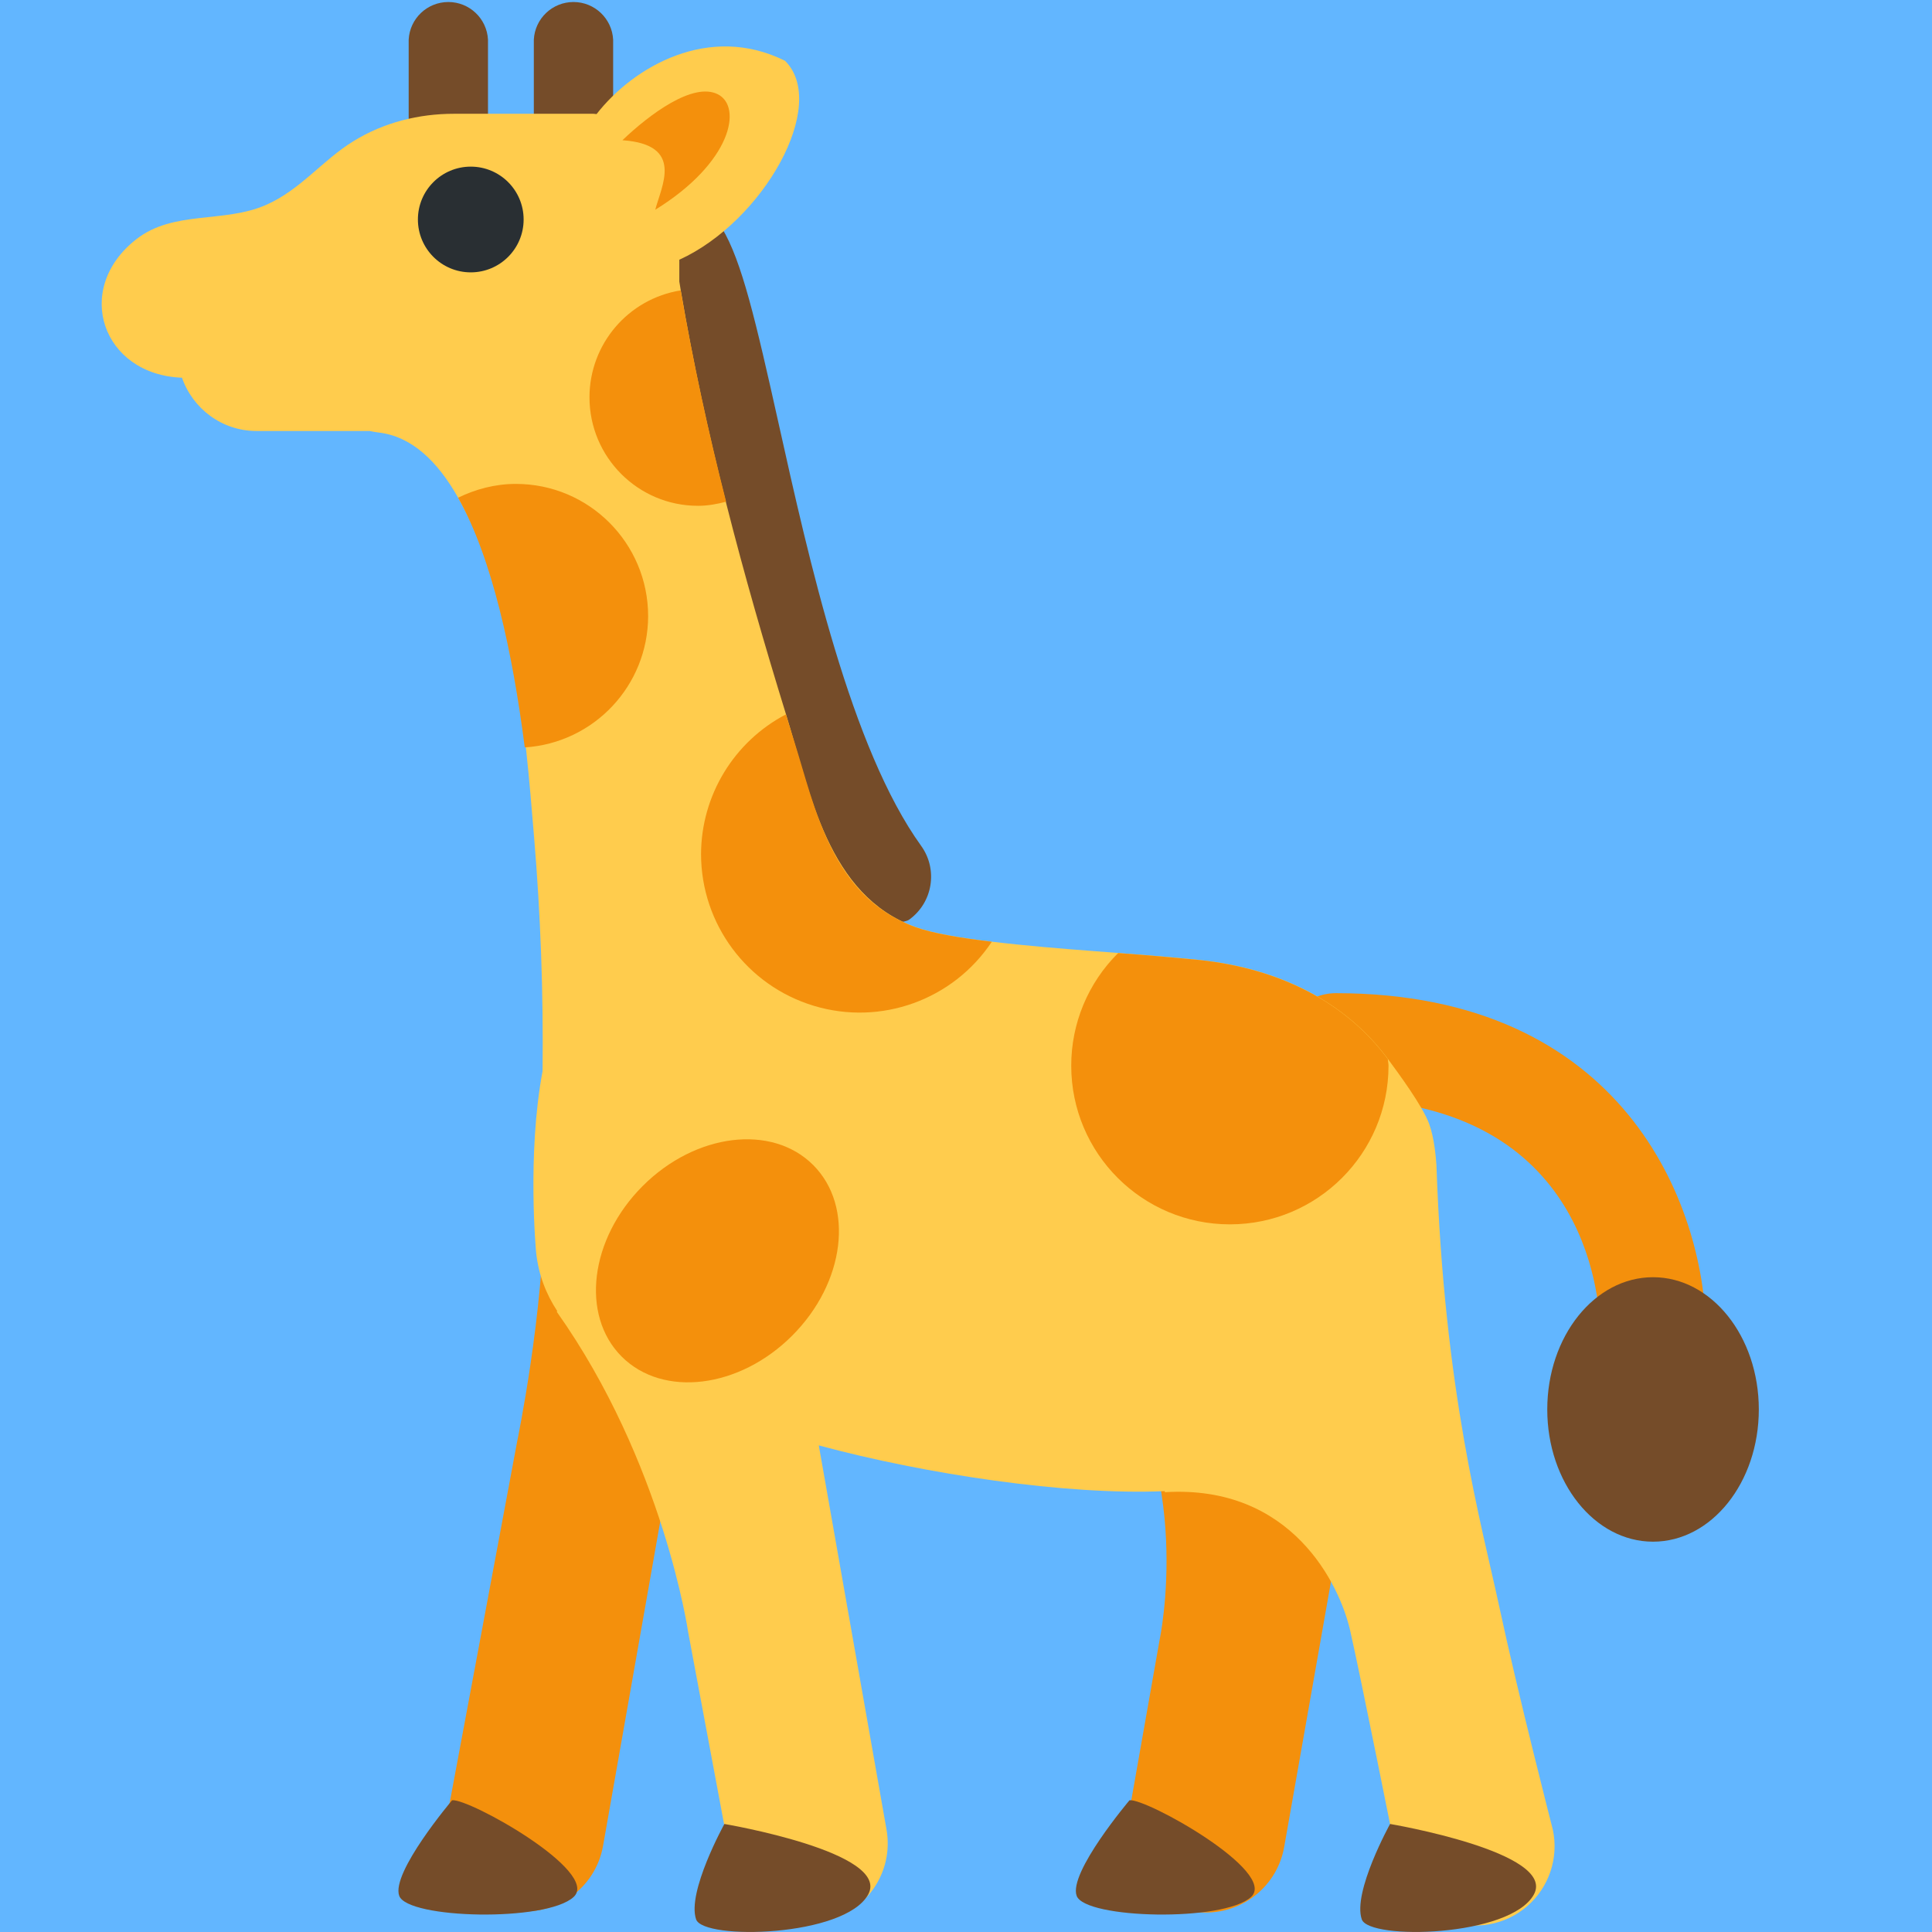
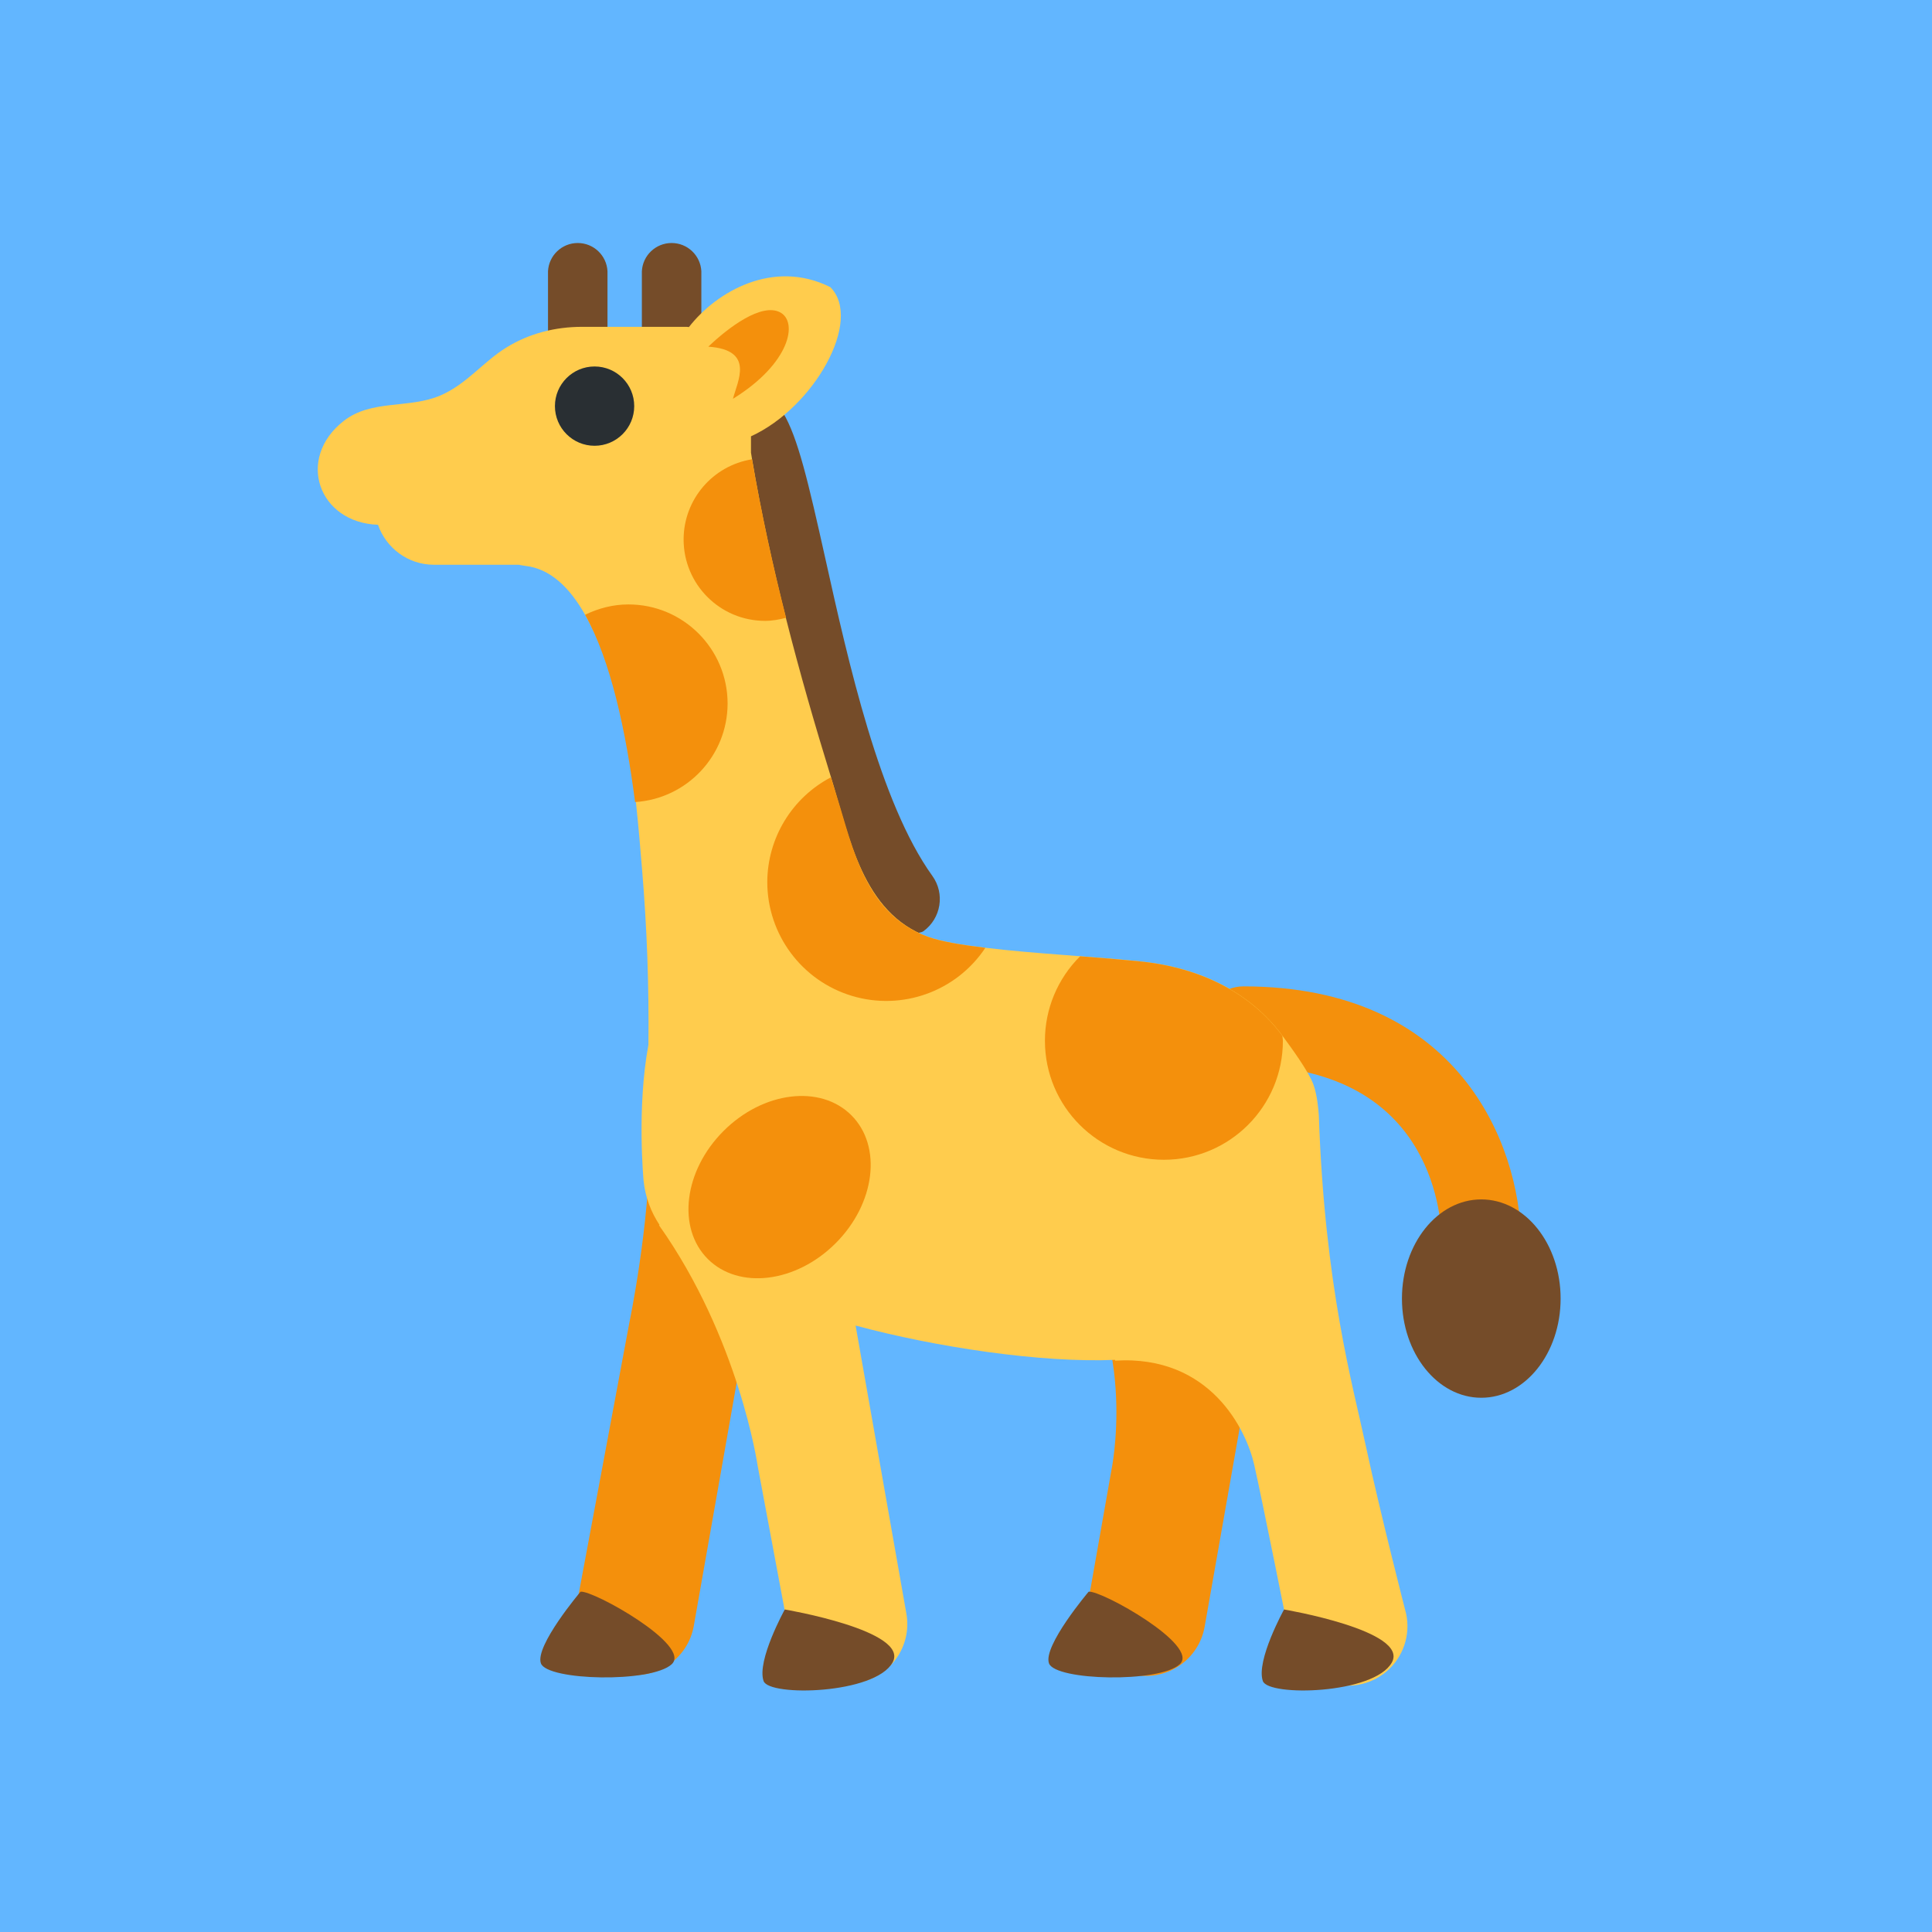
<svg xmlns="http://www.w3.org/2000/svg" width="36" height="36" viewBox="0 0 36 36">
  <rect x="0" y="0" width="36" height="36" fill="#62b6ff" />
-   <path fill="#f4900c" d="M22.217 35.615h-.002a1.477 1.477 0 0 1-1.198-1.712l.59-3.344s.68-3.165-1.076-5.449c1.259-1.171 5.024.085 5.024.085l-1.626 9.221a1.48 1.48 0 0 1-1.712 1.199m-12.692-.021h-.002a1.477 1.477 0 0 1-1.198-1.712l1.312-7.025s.503-2.419.503-4.439c1.142-.439 2.723 2.757 2.723 2.757l-1.626 9.221a1.48 1.48 0 0 1-1.712 1.198m21.277-9.823a.985.985 0 0 1-.985-.969c-.012-.723-.304-4.326-4.925-4.326a.984.984 0 1 1 0-1.97c5.363 0 6.858 3.938 6.896 6.264a.985.985 0 0 1-.969 1.002z" />
-   <g fill="#754c29">
-     <path d="m15.226 17.252l-3.46-11.98l1.687-1.02c.369.61.628 1.722 1.054 3.633c.569 2.558 1.349 6.06 2.657 7.876a.986.986 0 0 1-.224 1.376c-.175.126-1.714.115-1.714.115M7.615 2.71V.739a.74.74 0 0 1 1.478 0V2.71zm2.332 0V.739a.74.74 0 0 1 1.478 0V2.71z" />
-     <ellipse cx="30.802" cy="26.263" rx="1.971" ry="2.464" />
+   <g transform="translate(4.5 4.5) scale(0.75)">
+     <path fill="#f4900c" d="M22.217 35.615h-.002a1.477 1.477 0 0 1-1.198-1.712l.59-3.344s.68-3.165-1.076-5.449c1.259-1.171 5.024.085 5.024.085l-1.626 9.221a1.48 1.48 0 0 1-1.712 1.199m-12.692-.021h-.002a1.477 1.477 0 0 1-1.198-1.712l1.312-7.025s.503-2.419.503-4.439c1.142-.439 2.723 2.757 2.723 2.757l-1.626 9.221a1.48 1.48 0 0 1-1.712 1.198m21.277-9.823a.985.985 0 0 1-.985-.969c-.012-.723-.304-4.326-4.925-4.326a.984.984 0 1 1 0-1.97c5.363 0 6.858 3.938 6.896 6.264a.985.985 0 0 1-.969 1.002z" />
+     <g fill="#754c29">
+       <path d="m15.226 17.252l-3.46-11.98l1.687-1.02c.369.61.628 1.722 1.054 3.633c.569 2.558 1.349 6.06 2.657 7.876a.986.986 0 0 1-.224 1.376c-.175.126-1.714.115-1.714.115M7.615 2.71V.739a.74.74 0 0 1 1.478 0V2.71zm2.332 0V.739a.74.74 0 0 1 1.478 0V2.71z" />
+       <ellipse cx="30.802" cy="26.263" rx="1.971" ry="2.464" />
+     </g>
+     <path fill="#ffcc4d" d="M28.935 34.094s-.647-2.515-.998-4.154c-.332-1.549-1.025-3.981-1.171-8.225c-.01-.145-.039-.512-.138-.779c-.122-.33-.567-.933-.766-1.203c-.777-1.052-2.012-1.691-3.526-1.847c-1.283-.132-2.573-.185-3.854-.339c-.59-.071-1.1-.156-1.422-.272c-1.636-.589-1.962-2.502-2.414-3.965c-.8-2.59-1.508-5.225-1.961-7.9l-.036.009l.036-.009l-.027-.165V4.84c1.567-.714 2.79-2.888 1.971-3.706c-1.416-.708-2.827.11-3.513.992c-.02-.001-.039-.006-.059-.006H8.459c-.655 0-1.304.16-1.872.51c-.584.359-.986.907-1.633 1.19c-.786.344-1.721.093-2.417.64c-1.189.933-.625 2.525.854 2.578c.201.577.745.993 1.39.993h2.106c.055.011.108.021.173.029c.604.071 1.088.525 1.477 1.215c1.047 1.856 1.244 4.244 1.415 6.324a46 46 0 0 1 .158 4.36c-.293 1.566-.12 3.377-.12 3.377c.044.419.186.777.394 1.095l-.01.011c1.99 2.81 2.449 5.97 2.449 5.97l.784 4.193a1.478 1.478 0 0 0 2.912-.513l-1.262-7.159c1.977.534 4.609.932 6.449.852l-.002.02c2.371-.146 3.26 1.73 3.454 2.576s.868 4.228.868 4.228a1.478 1.478 0 1 0 2.909-.515" />
+     <path fill="#f4900c" d="M11.975 22.1c-.985.985-1.16 2.408-.391 3.178c.77.77 2.193.595 3.178-.391s1.16-2.408.391-3.178c-.77-.77-2.193-.595-3.178.391m1.088-6.185a2.956 2.956 0 0 0 5.418 1.633c-.59-.071-1.1-.156-1.422-.272c-1.564-.563-1.872-2.237-2.253-3.441c-.057-.179-.108-.349-.162-.523a2.95 2.95 0 0 0-1.581 2.603m-.986-4.434a2.464 2.464 0 0 0-2.464-2.464c-.388 0-.75.098-1.077.257c.635 1.126 1.015 2.885 1.242 4.653a2.456 2.456 0 0 0 2.299-2.446m-1.093-4.079c0 1.118.906 2.023 2.023 2.023c.182 0 .355-.032.523-.077a52 52 0 0 1-.847-3.937a2.02 2.02 0 0 0-1.699 1.991m8.977 12.456a2.956 2.956 0 0 0 5.912 0c0-.043-.011-.082-.013-.124c-.777-1.052-2.012-1.691-3.526-1.847a58 58 0 0 0-1.499-.128a2.95 2.95 0 0 0-.874 2.099M11.598 2.613c.505-.483 1.317-1.089 1.778-.856s.258 1.273-1.166 2.151c.113-.439.551-1.215-.612-1.295" />
+     <circle cx="8.772" cy="4.09" r=".985" fill="#292f33" />
+     <path fill="#754c29" d="M21.047 33.545s-1.142 1.351-.985 1.781s2.741.491 3.249.022s-1.951-1.842-2.264-1.803m-12.623 0s-1.142 1.351-.985 1.781s2.741.491 3.249.022s-1.951-1.842-2.264-1.803m4.547 2.22c.136.391 2.766.329 3.205-.461s-2.678-1.317-2.678-1.317s-.703 1.273-.527 1.778m12.404 0c.136.391 2.766.329 3.205-.461s-2.678-1.317-2.678-1.317s-.703 1.273-.527 1.778" />
  </g>
-   <path fill="#ffcc4d" d="M28.935 34.094s-.647-2.515-.998-4.154c-.332-1.549-1.025-3.981-1.171-8.225c-.01-.145-.039-.512-.138-.779c-.122-.33-.567-.933-.766-1.203c-.777-1.052-2.012-1.691-3.526-1.847c-1.283-.132-2.573-.185-3.854-.339c-.59-.071-1.1-.156-1.422-.272c-1.636-.589-1.962-2.502-2.414-3.965c-.8-2.59-1.508-5.225-1.961-7.9l-.036.009l.036-.009l-.027-.165V4.84c1.567-.714 2.79-2.888 1.971-3.706c-1.416-.708-2.827.11-3.513.992c-.02-.001-.039-.006-.059-.006H8.459c-.655 0-1.304.16-1.872.51c-.584.359-.986.907-1.633 1.19c-.786.344-1.721.093-2.417.64c-1.189.933-.625 2.525.854 2.578c.201.577.745.993 1.39.993h2.106c.055.011.108.021.173.029c.604.071 1.088.525 1.477 1.215c1.047 1.856 1.244 4.244 1.415 6.324a46 46 0 0 1 .158 4.36c-.293 1.566-.12 3.377-.12 3.377c.044.419.186.777.394 1.095l-.01.011c1.99 2.81 2.449 5.97 2.449 5.97l.784 4.193a1.478 1.478 0 0 0 2.912-.513l-1.262-7.159c1.977.534 4.609.932 6.449.852l-.002.02c2.371-.146 3.26 1.73 3.454 2.576s.868 4.228.868 4.228a1.478 1.478 0 1 0 2.909-.515" />
-   <path fill="#f4900c" d="M11.975 22.1c-.985.985-1.16 2.408-.391 3.178c.77.77 2.193.595 3.178-.391s1.16-2.408.391-3.178c-.77-.77-2.193-.595-3.178.391m1.088-6.185a2.956 2.956 0 0 0 5.418 1.633c-.59-.071-1.1-.156-1.422-.272c-1.564-.563-1.872-2.237-2.253-3.441c-.057-.179-.108-.349-.162-.523a2.95 2.95 0 0 0-1.581 2.603m-.986-4.434a2.464 2.464 0 0 0-2.464-2.464c-.388 0-.75.098-1.077.257c.635 1.126 1.015 2.885 1.242 4.653a2.456 2.456 0 0 0 2.299-2.446m-1.093-4.079c0 1.118.906 2.023 2.023 2.023c.182 0 .355-.032.523-.077a52 52 0 0 1-.847-3.937a2.02 2.02 0 0 0-1.699 1.991m8.977 12.456a2.956 2.956 0 0 0 5.912 0c0-.043-.011-.082-.013-.124c-.777-1.052-2.012-1.691-3.526-1.847a58 58 0 0 0-1.499-.128a2.95 2.95 0 0 0-.874 2.099M11.598 2.613c.505-.483 1.317-1.089 1.778-.856s.258 1.273-1.166 2.151c.113-.439.551-1.215-.612-1.295" />
-   <circle cx="8.772" cy="4.09" r=".985" fill="#292f33" />
-   <path fill="#754c29" d="M21.047 33.545s-1.142 1.351-.985 1.781s2.741.491 3.249.022s-1.951-1.842-2.264-1.803m-12.623 0s-1.142 1.351-.985 1.781s2.741.491 3.249.022s-1.951-1.842-2.264-1.803m4.547 2.22c.136.391 2.766.329 3.205-.461s-2.678-1.317-2.678-1.317s-.703 1.273-.527 1.778m12.404 0c.136.391 2.766.329 3.205-.461s-2.678-1.317-2.678-1.317s-.703 1.273-.527 1.778" />
</svg>
